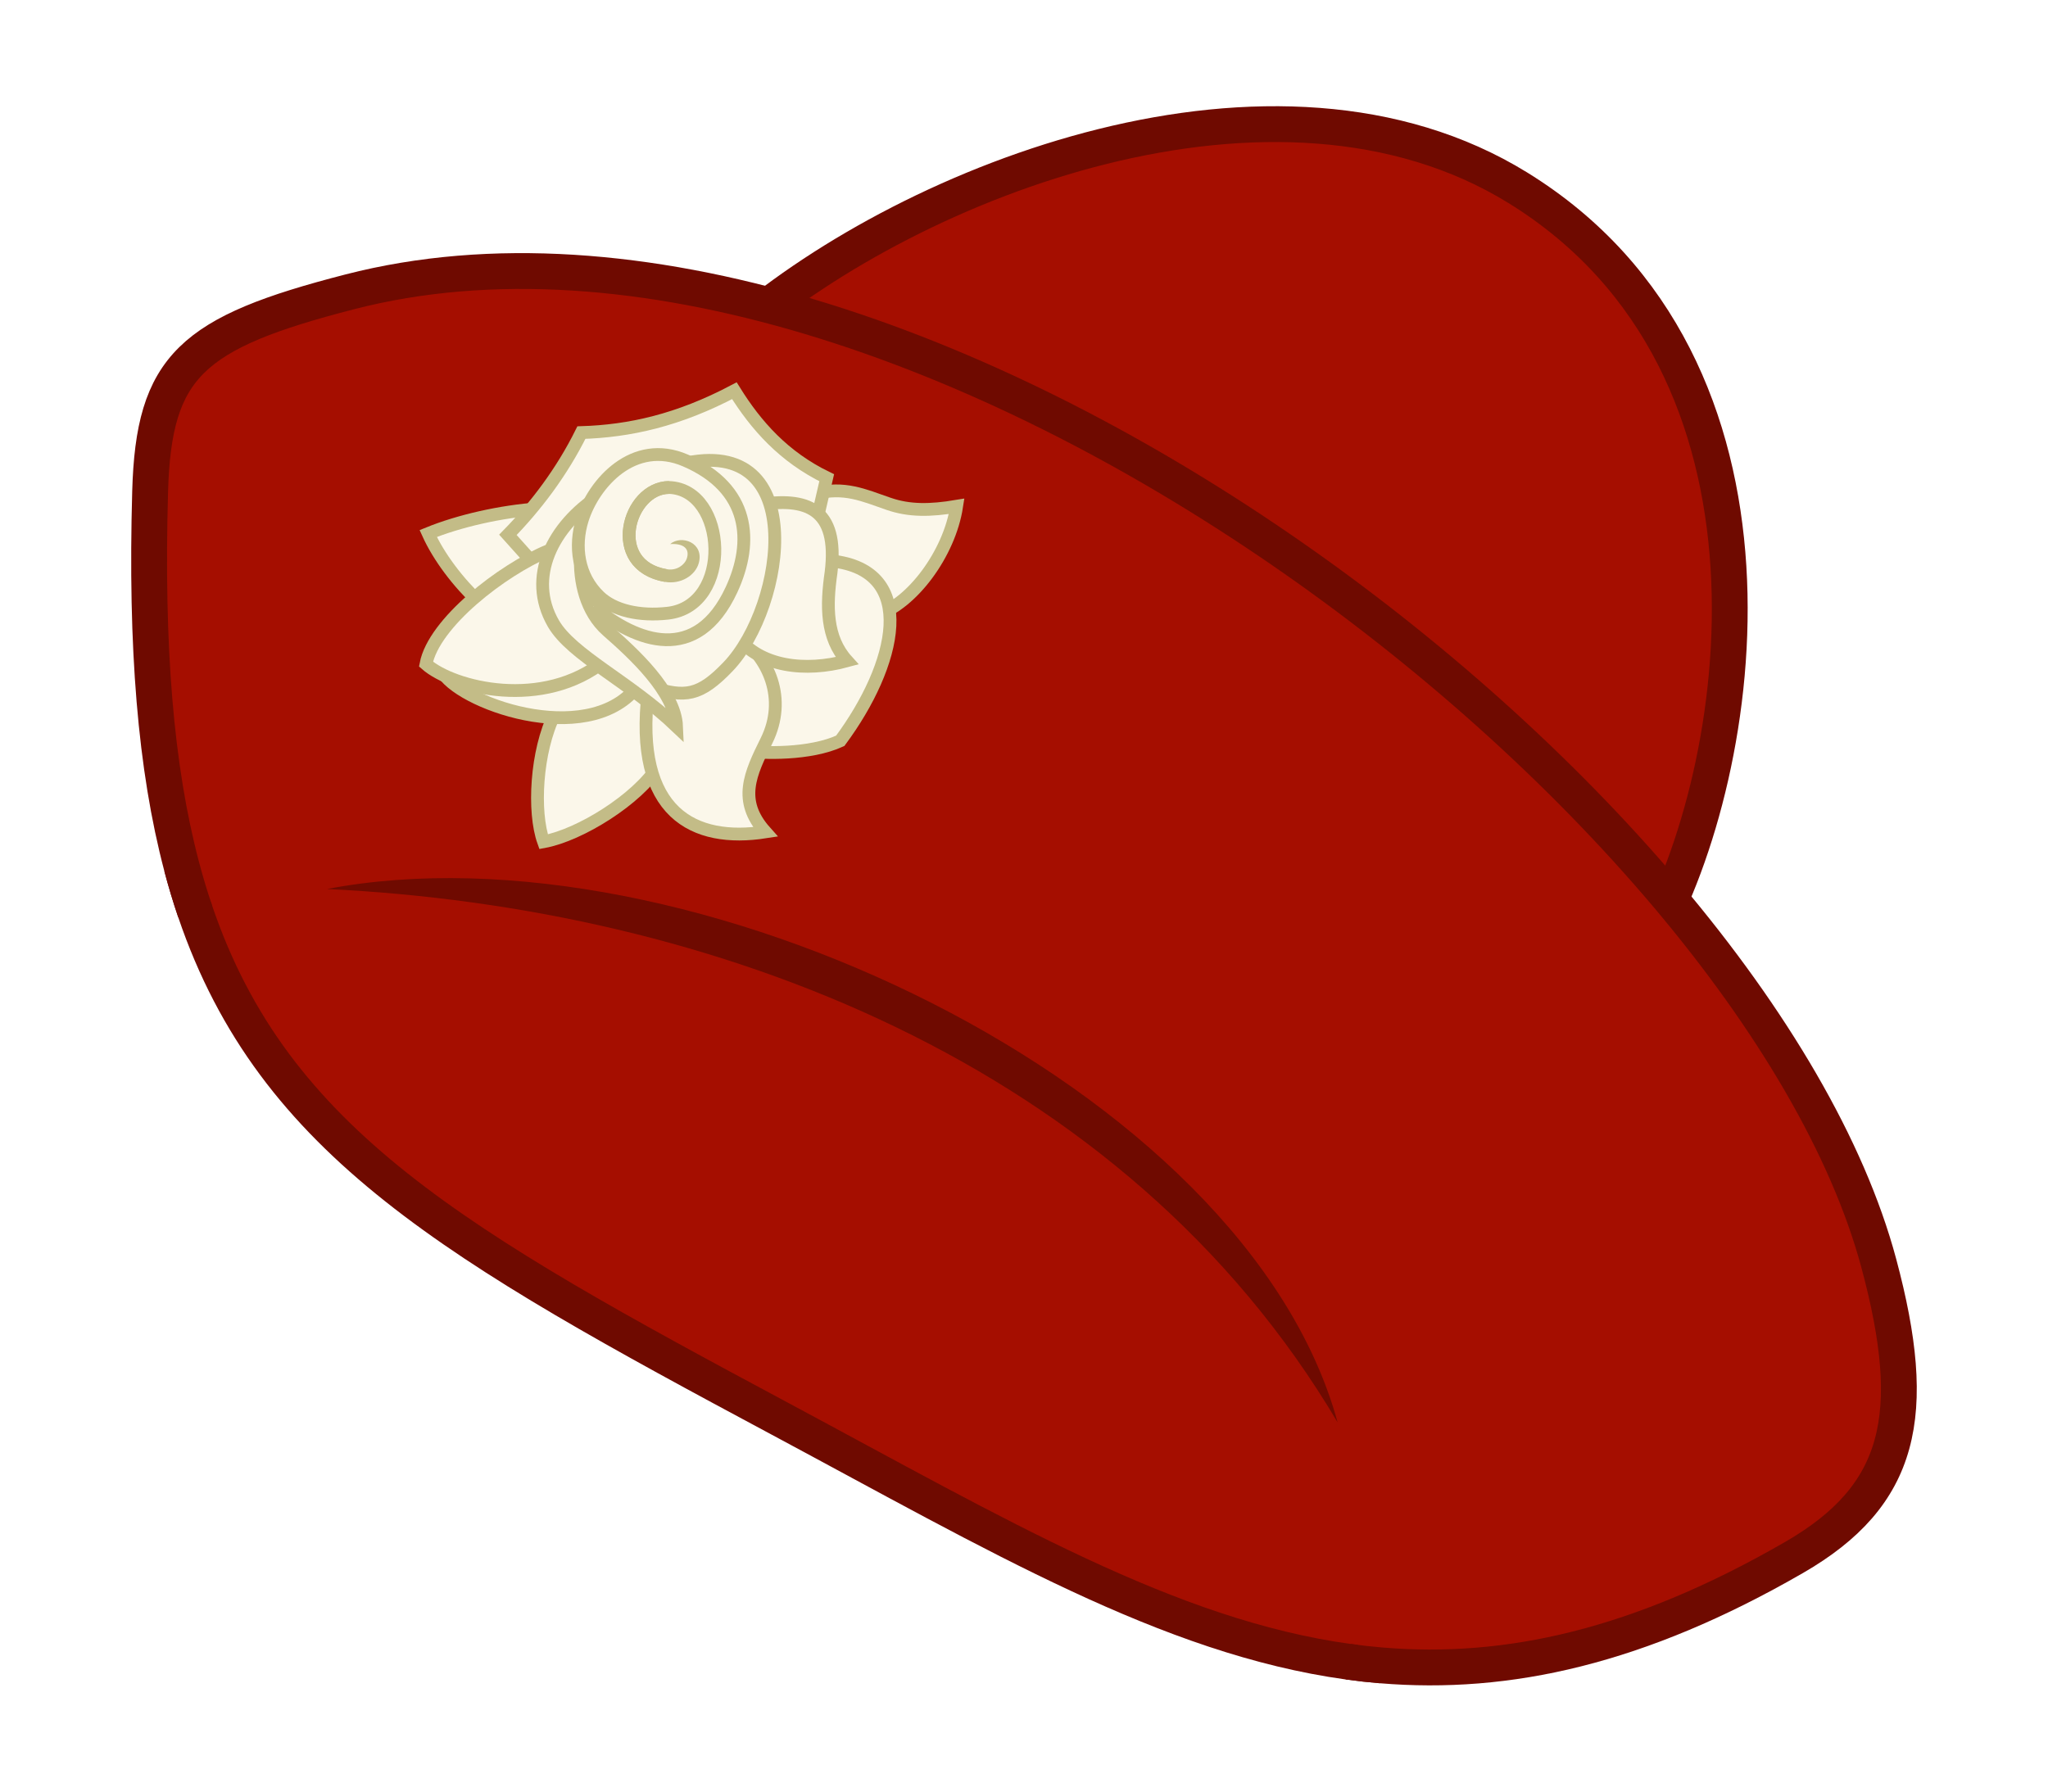
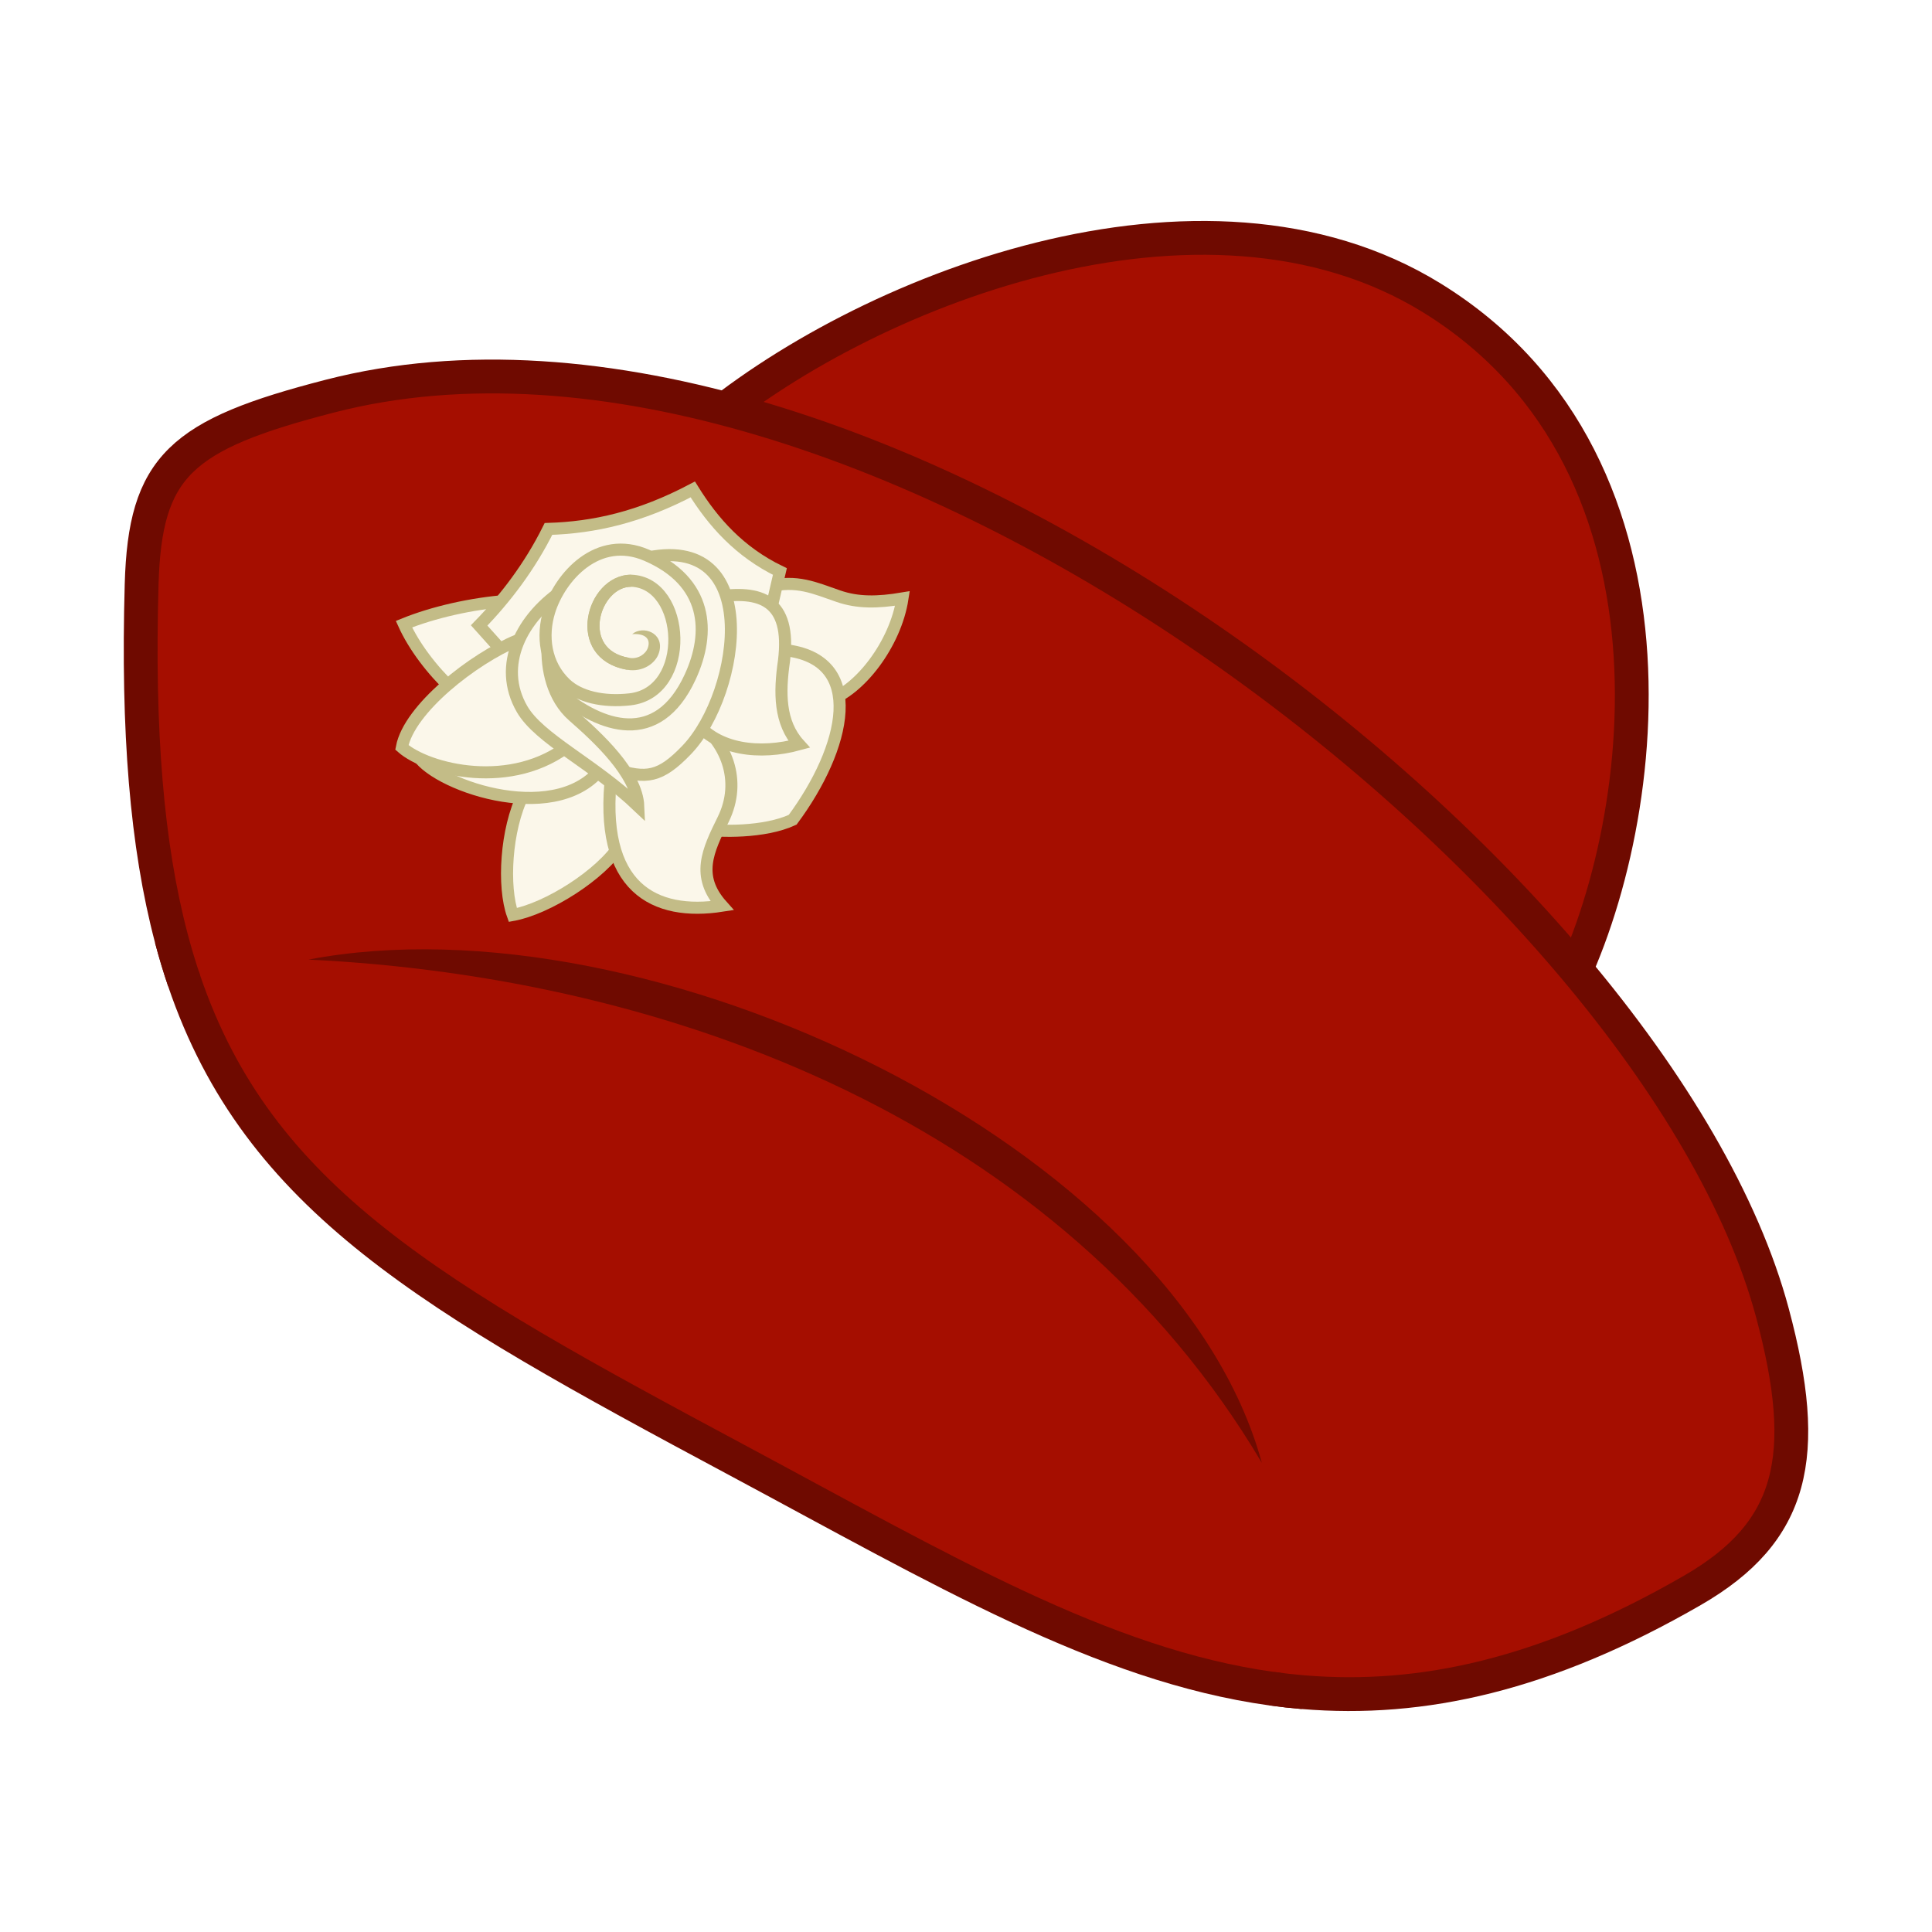
- <svg xmlns="http://www.w3.org/2000/svg" id="svg2985" version="1.1" width="800" height="700">
+ <svg xmlns="http://www.w3.org/2000/svg" id="svg2985" version="1.1" width="800" height="800">
  <defs id="defs2989" />
-   <g id="layer1" style="display:inline">
-     <path style="fill:#a50e00;fill-opacity:1;stroke:#000000;stroke-width:0;stroke-linecap:butt;stroke-linejoin:miter;stroke-miterlimit:4;stroke-opacity:1;stroke-dasharray:none;display:inline" d="m 70.671,341.086 59.196,-8.591 c 148.867,-24.446 350.933,71.516 398.643,210.508 l 17.502,108.793 C 459.61,641.846 362.048,581.679 276.5,541 154.529,475.565 82.338,402.749 70.671,341.086 z" id="path3878" />
-     <path style="fill:none;stroke:#6f0a00;stroke-width:14;stroke-linecap:butt;stroke-linejoin:miter;stroke-miterlimit:4;stroke-opacity:1;stroke-dasharray:none;display:inline" d="m 70.964,338.575 c 1.601,6.053 3.359,11.892 5.276,17.537 30.744,90.485 102.596,130.826 228.523,198.27 84.882,45.462 151.847,85.19 221.851,94.871 4.308,0.596 8.628,1.078 12.965,1.44" id="path2995-1" />
+   <g id="layer1" style="display:inline" transform="translate(0,100)">
+     <path style="fill:#a50e00;fill-opacity:1;stroke:#000000;stroke-width:0;stroke-linecap:butt;stroke-linejoin:miter;stroke-miterlimit:4;stroke-opacity:1;stroke-dasharray:none;display:inline" d="m 70.671,291.086 59.196,-8.591 c 148.867,-24.446 350.933,71.516 398.643,210.508 l 17.502,108.793 C 459.61,591.846 362.048,531.679 276.5,491 154.529,425.565 82.338,352.749 70.671,291.086 z" id="path3878" />
+     <path style="fill:none;stroke:#6f0a00;stroke-width:14;stroke-linecap:butt;stroke-linejoin:miter;stroke-miterlimit:4;stroke-opacity:1;stroke-dasharray:none;display:inline" d="m 70.964,288.575 c 1.601,6.053 3.359,11.892 5.276,17.537 30.744,90.485 102.596,130.826 228.523,198.27 84.882,45.462 151.847,85.19 221.851,94.871 4.308,0.596 8.628,1.078 12.965,1.44" id="path2995-1" />
  </g>
-   <g id="layer2" style="display:inline" transform="translate(0,-198)">
-     <path style="fill:#a50e00;fill-opacity:1;stroke:#6f0a00;stroke-width:14;stroke-linecap:butt;stroke-linejoin:miter;stroke-miterlimit:4;stroke-opacity:1;stroke-dasharray:none" d="m 288.858,326.546 c 67.994,-58.219 209.305,-113.644 304.043,-55.186 112.799,69.602 89.417,227.31 51.559,294.56" id="path2997" />
-     <path id="path4388" d="m 73.353,553.403 c 19.058,-7.525 36.263,-6.416 54.416,-8.059 196.367,3.054 347.501,99.371 394.711,208.363 l 8.782,96.338 c 115.061,4.745 184.959,-45.792 206.214,-88.593 14.946,-30.097 -8.733,-94.886 -44.976,-157.754 C 648.184,526.828 383.147,320.974 325.928,323.864 255.639,308.554 150.044,291.106 72.612,339.723 47.566,355.449 52.542,461.896 73.353,553.403 z" style="fill:#a50e00;fill-opacity:1;stroke:#000000;stroke-width:0;stroke-linecap:butt;stroke-linejoin:miter;stroke-miterlimit:4;stroke-opacity:1;stroke-dasharray:none;display:inline" />
-     <path style="fill:none;stroke:#6f0a00;stroke-width:14;stroke-linecap:butt;stroke-linejoin:miter;stroke-miterlimit:4;stroke-opacity:1;stroke-dasharray:none" d="m 526.615,847.253 c 4.308,0.596 8.628,1.078 12.965,1.44 49.249,4.118 100.613,-7.176 161.249,-42.184 41.937,-24.212 48.984,-55.564 33.106,-114.82 -48.66,-181.601 -376.288,-436.623 -597.28,-379.672 -61.909,15.954 -76.631,28.956 -78.013,78.076 -1.708,60.724 2.129,107.938 12.323,146.481 1.601,6.053 3.359,11.892 5.276,17.537" id="path2995" />
-     <path style="fill:#6f0a00;fill-opacity:1;stroke:#00ff00;stroke-width:0;stroke-linecap:butt;stroke-linejoin:miter;stroke-miterlimit:4;stroke-opacity:1;stroke-dasharray:none" d="m 127.723,545.349 c 150.511,7.229 311.448,67.661 394.785,208.399 C 486.424,621.794 268.011,518.536 127.723,545.349 z" id="path3842" />
-     <path style="fill:#fbf7ea;fill-opacity:1;stroke:#c3bc87;stroke-width:5;stroke-linecap:butt;stroke-linejoin:miter;stroke-miterlimit:4;stroke-opacity:1;stroke-dasharray:none;display:inline" d="m 257.034,497.429 c -8.058,12.814 -30.377,26.827 -44.695,29.445 -4.195,-11.638 -2.921,-35.38 4.396,-50.027 l 35.284,-17.642 z" id="path3900" />
-     <path style="fill:#fbf7ea;fill-opacity:1;stroke:#c3bc87;stroke-width:5;stroke-linecap:butt;stroke-linejoin:miter;stroke-miterlimit:4;stroke-opacity:1;stroke-dasharray:none;display:inline" d="m 318.434,390.887 c 11.316,-2.942 18.914,0.586 28.711,3.978 8.101,2.805 16.322,2.66 26.549,0.951 -2.862,18.672 -17.582,38.056 -31.046,42.381 l -27.327,-19.464 z" id="path3914" />
-     <path style="fill:#fbf7ea;fill-opacity:1;stroke:#c3bc87;stroke-width:5;stroke-linecap:butt;stroke-linejoin:miter;stroke-miterlimit:4;stroke-opacity:1;stroke-dasharray:none;display:inline" d="m 290.833,491.313 c 7.135,1.112 25.58,1.58 37.391,-3.869 21.955,-29.624 30.918,-66.576 -3.39,-70.268 l -39.262,47.737 z" id="path3902" />
-     <path style="fill:#fbf7ea;fill-opacity:1;stroke:#c3bc87;stroke-width:5;stroke-linecap:butt;stroke-linejoin:miter;stroke-miterlimit:4;stroke-opacity:1;stroke-dasharray:none;display:inline" d="m 253.203,468.055 c -5.74,47.929 18.076,59.295 45.77,54.984 -10.957,-12.263 -5.933,-22.713 0.46,-35.661 7.971,-16.145 1.265,-32.709 -11.985,-41.582 z" id="path3898" />
-     <path style="fill:#fbf7ea;fill-opacity:1;stroke:#c3bc87;stroke-width:5;stroke-linecap:butt;stroke-linejoin:miter;stroke-miterlimit:4;stroke-opacity:1;stroke-dasharray:none;display:inline" d="m 187.504,433.608 c -8.679,-8.146 -16.109,-18.029 -20.236,-27.154 11.992,-4.878 28.135,-8.611 43.24,-9.686 l 0,29.403 z" id="path3906" />
-     <path style="fill:#fbf7ea;fill-opacity:1;stroke:#c3bc87;stroke-width:5;stroke-linecap:butt;stroke-linejoin:miter;stroke-miterlimit:4;stroke-opacity:1;stroke-dasharray:none;display:inline" d="m 318.607,403.34 4.324,-18.68 c -16.74,-8.125 -27.589,-20.361 -36.062,-33.997 -21.959,11.606 -41.013,15.77 -59.757,16.355 -7.66,15.431 -17.752,28.747 -28.711,39.953 l 13.491,15.047 z" id="path3904" />
-     <path style="fill:#fbf7ea;fill-opacity:1;stroke:#c3bc87;stroke-width:5;stroke-linecap:butt;stroke-linejoin:miter;stroke-miterlimit:4;stroke-opacity:1;stroke-dasharray:none;display:inline" d="m 250.288,464.394 c -17.721,26.648 -68.675,9.413 -77.139,-3.286 l 52.579,-27.846 z" id="path3910" />
-     <path style="fill:#fbf7ea;fill-opacity:1;stroke:#c3bc87;stroke-width:5;stroke-linecap:butt;stroke-linejoin:miter;stroke-miterlimit:4;stroke-opacity:1;stroke-dasharray:none;display:inline" d="m 236.279,456.092 c -24.071,19.538 -59.185,10.787 -69.875,1.384 3.033,-16.045 29.559,-36.646 47.737,-44.277 z" id="path3908" />
-     <path style="fill:#fbf7ea;fill-opacity:1;stroke:#c3bc87;stroke-width:5;stroke-linecap:butt;stroke-linejoin:miter;stroke-miterlimit:4;stroke-opacity:1;stroke-dasharray:none;display:inline" d="m 287.793,446.564 c 9.048,12.044 26.889,14.059 43.071,9.628 -8.153,-9.011 -8.137,-21.365 -6.237,-34.489 3.167,-25.466 -9.955,-29.445 -28.331,-26.493 z" id="path3912" />
-     <path style="fill:#fbf7ea;fill-opacity:1;stroke:#c3bc87;stroke-width:5;stroke-linecap:butt;stroke-linejoin:miter;stroke-miterlimit:4;stroke-opacity:1;stroke-dasharray:none;display:inline" d="m 254.439,466.47 c 13.231,4.247 18.954,3.47 29.922,-7.956 22.653,-23.598 32.663,-93.67 -20.755,-78.523 l -36.507,59.187 z" id="path3978" />
-     <path style="fill:#fbf7ea;fill-opacity:1;stroke:#c3bc87;stroke-width:5;stroke-linecap:butt;stroke-linejoin:miter;stroke-miterlimit:4;stroke-opacity:1;stroke-dasharray:none;display:inline" d="m 234.03,391.752 c -18.097,11.711 -28.308,31.768 -17.878,49.832 7.178,12.433 29.646,22.637 48.146,40.279 -0.571,-13.655 -16.93,-28.594 -26.994,-37.412 -8.473,-7.423 -11.075,-19.48 -10.538,-29.437 z" id="path3958" />
-     <path style="fill:#fbf7ea;fill-opacity:1;stroke:#c3bc87;stroke-width:5;stroke-linecap:butt;stroke-linejoin:miter;stroke-miterlimit:4;stroke-opacity:1;stroke-dasharray:none;display:inline" d="m 231.782,434.991 c 16.937,14.095 40.392,22.674 53.963,-6.572 8.712,-18.775 7.237,-39.617 -17.988,-50.504 -20.259,-8.744 -35.863,8.949 -40.299,23.176 -3.2,10.265 -1.724,21.992 6.686,30.014 5.703,5.439 15.649,7.717 26.695,6.481 25.631,-2.87 23.253,-48.371 0.519,-49.12 -15.977,0 -24.663,30.404 -1.211,34.419" id="path4000" />
-     <path style="font-size:medium;font-style:normal;font-variant:normal;font-weight:normal;font-stretch:normal;text-indent:0;text-align:start;text-decoration:none;line-height:normal;letter-spacing:normal;word-spacing:normal;text-transform:none;direction:ltr;block-progression:tb;writing-mode:lr-tb;text-anchor:start;baseline-shift:baseline;color:#000000;fill:#c3bc87;fill-opacity:1;stroke:none;stroke-width:5;marker:none;visibility:visible;display:inline;overflow:visible;enable-background:accumulate;font-family:Sans;-inkscape-font-specification:Sans" d="m 261.346,385.972 c -4.787,0 -8.995,2.278 -12.062,5.594 -3.067,3.316 -5.087,7.67 -5.781,12.219 -0.694,4.549 -0.037,9.385 2.594,13.406 2.63,4.021 7.219,7.06 13.625,8.156 6.305,1.079 11.887,-2.573 13.219,-7.281 2.259,-7.987 -6.709,-11.254 -11.175,-7.487 5.368,-0.343 7.839,1.911 6.457,5.799 -0.776,2.184 -3.756,4.699 -7.656,4.031 -5.32,-0.911 -8.444,-3.16 -10.281,-5.969 -1.838,-2.809 -2.386,-6.352 -1.844,-9.906 0.543,-3.554 2.209,-7.052 4.531,-9.562 2.322,-2.51 5.174,-4 8.375,-4 l 0,-5 z" id="path4064" />
+   <g id="layer2" style="display:inline" transform="translate(0,-98)">
+     <path style="fill:#a50e00;fill-opacity:1;stroke:#6f0a00;stroke-width:14;stroke-linecap:butt;stroke-linejoin:miter;stroke-miterlimit:4;stroke-opacity:1;stroke-dasharray:none" d="m 288.858,276.546 c 67.994,-58.219 209.305,-113.644 304.043,-55.186 112.799,69.602 89.417,227.31 51.559,294.56" id="path2997" />
+     <path id="path4388" d="m 73.353,503.403 c 19.058,-7.525 36.263,-6.416 54.416,-8.059 196.367,3.054 347.501,99.371 394.711,208.363 l 8.782,96.338 c 115.061,4.745 184.959,-45.792 206.214,-88.593 14.946,-30.097 -8.733,-94.886 -44.976,-157.754 C 648.184,476.828 383.147,270.974 325.928,273.864 255.639,258.554 150.044,241.106 72.612,289.723 47.566,305.449 52.542,411.896 73.353,503.403 z" style="fill:#a50e00;fill-opacity:1;stroke:#000000;stroke-width:0;stroke-linecap:butt;stroke-linejoin:miter;stroke-miterlimit:4;stroke-opacity:1;stroke-dasharray:none;display:inline" />
+     <path style="fill:none;stroke:#6f0a00;stroke-width:14;stroke-linecap:butt;stroke-linejoin:miter;stroke-miterlimit:4;stroke-opacity:1;stroke-dasharray:none" d="m 526.615,797.253 c 4.308,0.596 8.628,1.078 12.965,1.44 49.249,4.118 100.613,-7.176 161.249,-42.184 41.937,-24.212 48.984,-55.564 33.106,-114.82 -48.66,-181.601 -376.288,-436.623 -597.28,-379.672 -61.909,15.954 -76.631,28.956 -78.013,78.076 -1.708,60.724 2.129,107.938 12.323,146.481 1.601,6.053 3.359,11.892 5.276,17.537" id="path2995" />
+     <path style="fill:#6f0a00;fill-opacity:1;stroke:#00ff00;stroke-width:0;stroke-linecap:butt;stroke-linejoin:miter;stroke-miterlimit:4;stroke-opacity:1;stroke-dasharray:none" d="m 127.723,495.349 c 150.511,7.229 311.448,67.661 394.785,208.399 C 486.424,571.794 268.011,468.536 127.723,495.349 z" id="path3842" />
+     <path style="fill:#fbf7ea;fill-opacity:1;stroke:#c3bc87;stroke-width:5;stroke-linecap:butt;stroke-linejoin:miter;stroke-miterlimit:4;stroke-opacity:1;stroke-dasharray:none;display:inline" d="m 257.034,447.429 c -8.058,12.814 -30.377,26.827 -44.695,29.445 -4.195,-11.638 -2.921,-35.38 4.396,-50.027 l 35.284,-17.642 z" id="path3900" />
+     <path style="fill:#fbf7ea;fill-opacity:1;stroke:#c3bc87;stroke-width:5;stroke-linecap:butt;stroke-linejoin:miter;stroke-miterlimit:4;stroke-opacity:1;stroke-dasharray:none;display:inline" d="m 318.434,340.887 c 11.316,-2.942 18.914,0.586 28.711,3.978 8.101,2.805 16.322,2.66 26.549,0.951 -2.862,18.672 -17.582,38.056 -31.046,42.381 l -27.327,-19.464 z" id="path3914" />
+     <path style="fill:#fbf7ea;fill-opacity:1;stroke:#c3bc87;stroke-width:5;stroke-linecap:butt;stroke-linejoin:miter;stroke-miterlimit:4;stroke-opacity:1;stroke-dasharray:none;display:inline" d="m 290.833,441.313 c 7.135,1.112 25.58,1.58 37.391,-3.869 21.955,-29.624 30.918,-66.576 -3.39,-70.268 l -39.262,47.737 z" id="path3902" />
+     <path style="fill:#fbf7ea;fill-opacity:1;stroke:#c3bc87;stroke-width:5;stroke-linecap:butt;stroke-linejoin:miter;stroke-miterlimit:4;stroke-opacity:1;stroke-dasharray:none;display:inline" d="m 253.203,418.055 c -5.74,47.929 18.076,59.295 45.77,54.984 -10.957,-12.263 -5.933,-22.713 0.46,-35.661 7.971,-16.145 1.265,-32.709 -11.985,-41.582 z" id="path3898" />
+     <path style="fill:#fbf7ea;fill-opacity:1;stroke:#c3bc87;stroke-width:5;stroke-linecap:butt;stroke-linejoin:miter;stroke-miterlimit:4;stroke-opacity:1;stroke-dasharray:none;display:inline" d="m 187.504,383.608 c -8.679,-8.146 -16.109,-18.029 -20.236,-27.154 11.992,-4.878 28.135,-8.611 43.24,-9.686 l 0,29.403 z" id="path3906" />
+     <path style="fill:#fbf7ea;fill-opacity:1;stroke:#c3bc87;stroke-width:5;stroke-linecap:butt;stroke-linejoin:miter;stroke-miterlimit:4;stroke-opacity:1;stroke-dasharray:none;display:inline" d="m 318.607,353.34 4.324,-18.68 c -16.74,-8.125 -27.589,-20.361 -36.062,-33.997 -21.959,11.606 -41.013,15.77 -59.757,16.355 -7.66,15.431 -17.752,28.747 -28.711,39.953 l 13.491,15.047 z" id="path3904" />
+     <path style="fill:#fbf7ea;fill-opacity:1;stroke:#c3bc87;stroke-width:5;stroke-linecap:butt;stroke-linejoin:miter;stroke-miterlimit:4;stroke-opacity:1;stroke-dasharray:none;display:inline" d="m 250.288,414.394 c -17.721,26.648 -68.675,9.413 -77.139,-3.286 l 52.579,-27.846 z" id="path3910" />
+     <path style="fill:#fbf7ea;fill-opacity:1;stroke:#c3bc87;stroke-width:5;stroke-linecap:butt;stroke-linejoin:miter;stroke-miterlimit:4;stroke-opacity:1;stroke-dasharray:none;display:inline" d="m 236.279,406.092 c -24.071,19.538 -59.185,10.787 -69.875,1.384 3.033,-16.045 29.559,-36.646 47.737,-44.277 z" id="path3908" />
+     <path style="fill:#fbf7ea;fill-opacity:1;stroke:#c3bc87;stroke-width:5;stroke-linecap:butt;stroke-linejoin:miter;stroke-miterlimit:4;stroke-opacity:1;stroke-dasharray:none;display:inline" d="m 287.793,396.564 c 9.048,12.044 26.889,14.059 43.071,9.628 -8.153,-9.011 -8.137,-21.365 -6.237,-34.489 3.167,-25.466 -9.955,-29.445 -28.331,-26.493 z" id="path3912" />
+     <path style="fill:#fbf7ea;fill-opacity:1;stroke:#c3bc87;stroke-width:5;stroke-linecap:butt;stroke-linejoin:miter;stroke-miterlimit:4;stroke-opacity:1;stroke-dasharray:none;display:inline" d="m 254.439,416.47 c 13.231,4.247 18.954,3.47 29.922,-7.956 22.653,-23.598 32.663,-93.67 -20.755,-78.523 l -36.507,59.187 z" id="path3978" />
+     <path style="fill:#fbf7ea;fill-opacity:1;stroke:#c3bc87;stroke-width:5;stroke-linecap:butt;stroke-linejoin:miter;stroke-miterlimit:4;stroke-opacity:1;stroke-dasharray:none;display:inline" d="m 234.03,341.752 c -18.097,11.711 -28.308,31.768 -17.878,49.832 7.178,12.433 29.646,22.637 48.146,40.279 -0.571,-13.655 -16.93,-28.594 -26.994,-37.412 -8.473,-7.423 -11.075,-19.48 -10.538,-29.437 z" id="path3958" />
+     <path style="fill:#fbf7ea;fill-opacity:1;stroke:#c3bc87;stroke-width:5;stroke-linecap:butt;stroke-linejoin:miter;stroke-miterlimit:4;stroke-opacity:1;stroke-dasharray:none;display:inline" d="m 231.782,384.991 c 16.937,14.095 40.392,22.674 53.963,-6.572 8.712,-18.775 7.237,-39.617 -17.988,-50.504 -20.259,-8.744 -35.863,8.949 -40.299,23.176 -3.2,10.265 -1.724,21.992 6.686,30.014 5.703,5.439 15.649,7.717 26.695,6.481 25.631,-2.87 23.253,-48.371 0.519,-49.12 -15.977,0 -24.663,30.404 -1.211,34.419" id="path4000" />
+     <path style="font-size:medium;font-style:normal;font-variant:normal;font-weight:normal;font-stretch:normal;text-indent:0;text-align:start;text-decoration:none;line-height:normal;letter-spacing:normal;word-spacing:normal;text-transform:none;direction:ltr;block-progression:tb;writing-mode:lr-tb;text-anchor:start;baseline-shift:baseline;color:#000000;fill:#c3bc87;fill-opacity:1;stroke:none;stroke-width:5;marker:none;visibility:visible;display:inline;overflow:visible;enable-background:accumulate;font-family:Sans;-inkscape-font-specification:Sans" d="m 261.346,335.972 c -4.787,0 -8.995,2.278 -12.062,5.594 -3.067,3.316 -5.087,7.67 -5.781,12.219 -0.694,4.549 -0.037,9.385 2.594,13.406 2.63,4.021 7.219,7.06 13.625,8.156 6.305,1.079 11.887,-2.573 13.219,-7.281 2.259,-7.987 -6.709,-11.254 -11.175,-7.487 5.368,-0.343 7.839,1.911 6.457,5.799 -0.776,2.184 -3.756,4.699 -7.656,4.031 -5.32,-0.911 -8.444,-3.16 -10.281,-5.969 -1.838,-2.809 -2.386,-6.352 -1.844,-9.906 0.543,-3.554 2.209,-7.052 4.531,-9.562 2.322,-2.51 5.174,-4 8.375,-4 l 0,-5 z" id="path4064" />
  </g>
</svg>
